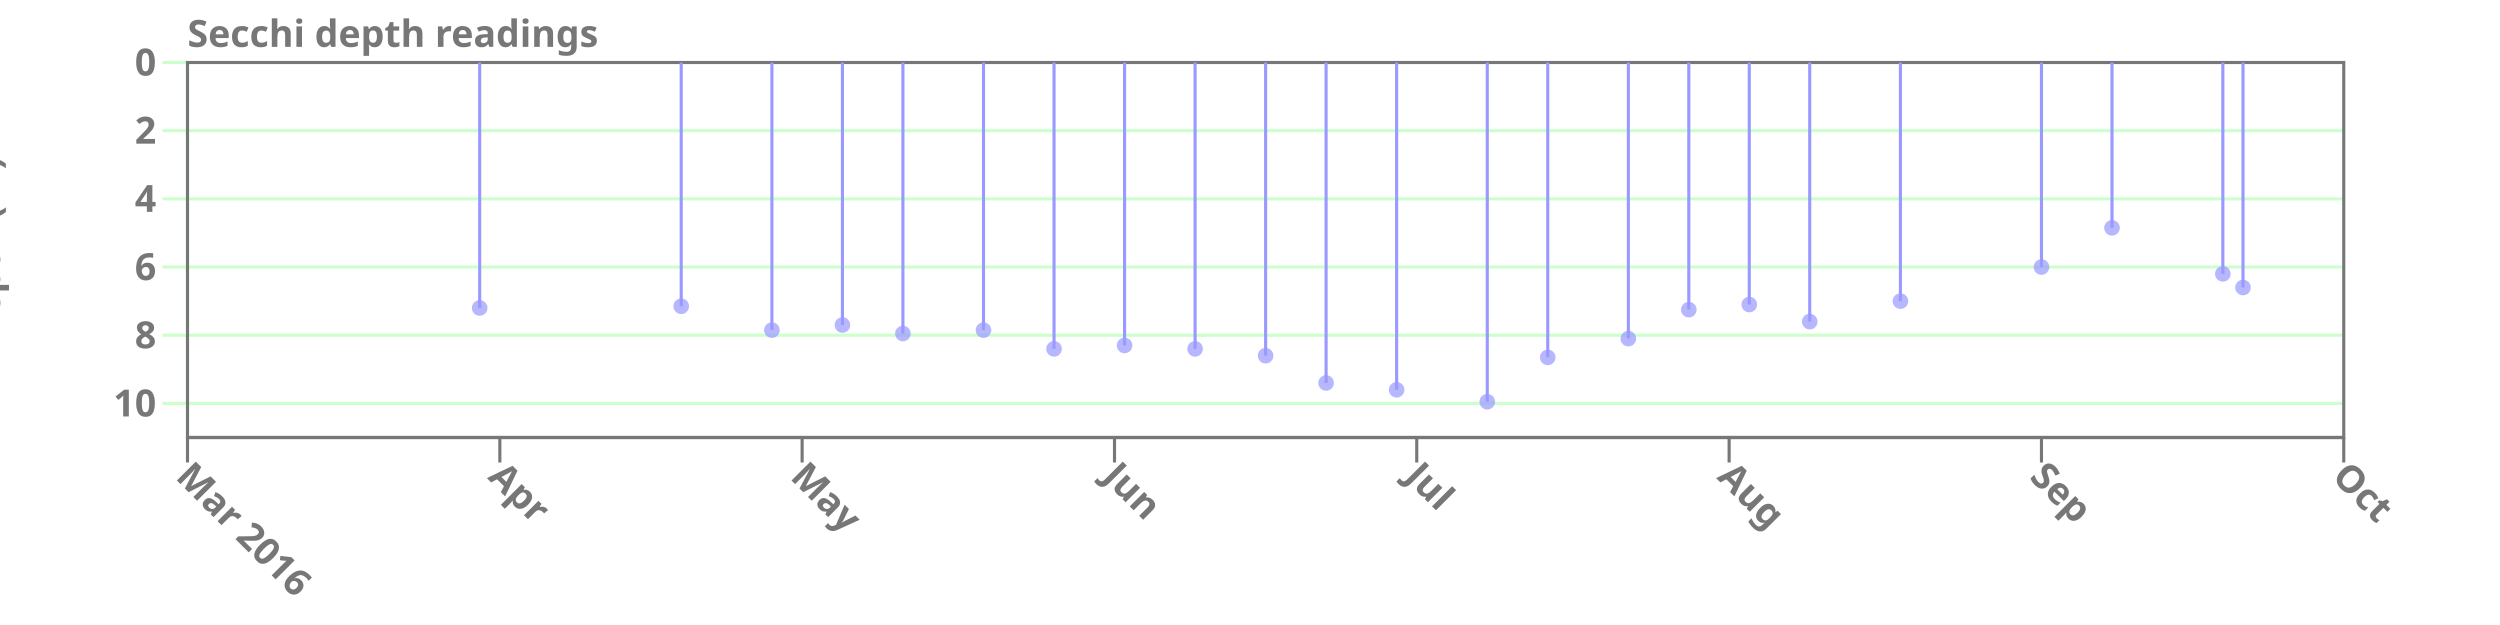
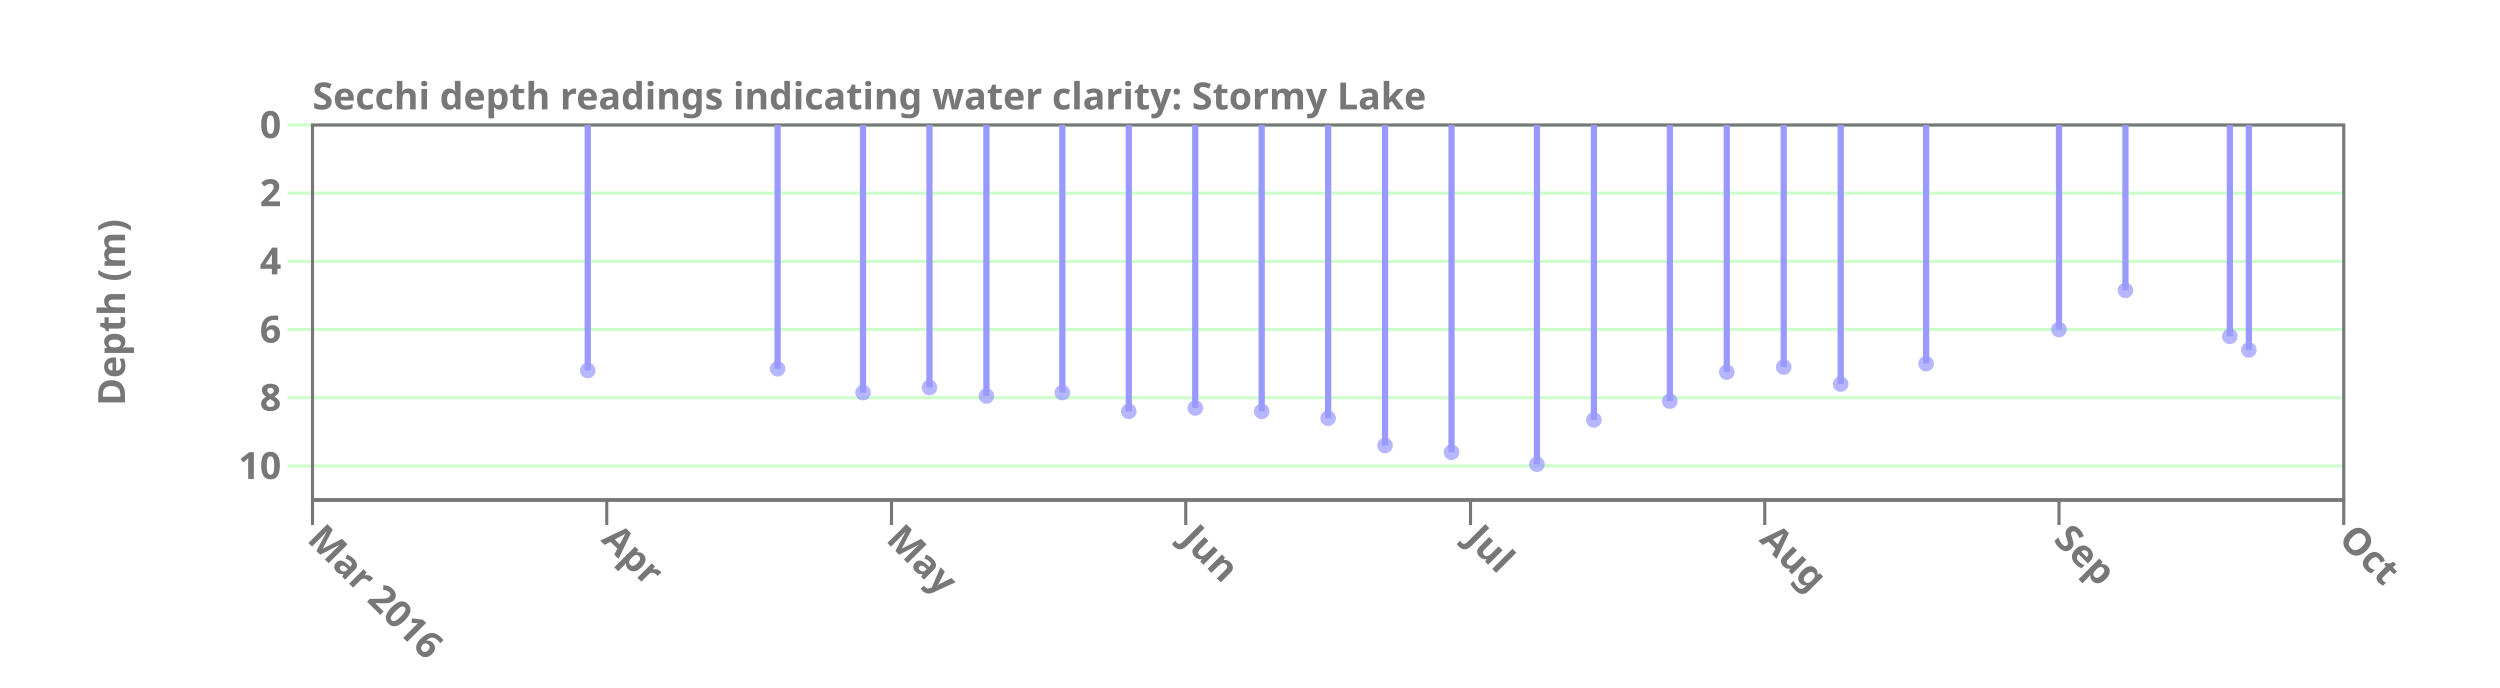
- <svg xmlns="http://www.w3.org/2000/svg" width="800" height="200">
-   <polyline points="60,140 750,140" stroke="#777" />
-   <polyline points="750,140 60,140" stroke="#777" />
-   <text x="55.83" y="153" style="font-family: sans-serif; font-weight: bold;" fill="#777" transform="rotate(45 55.83,153)">Mar 2016</text>
-   <polyline points="60,140 60,148" stroke="#777" />
-   <text x="155.79" y="153" style="font-family: sans-serif; font-weight: bold;" fill="#777" transform="rotate(45 155.79,153)">Apr</text>
-   <polyline points="159.95,140 159.95,148" stroke="#777" />
-   <text x="252.52" y="153" style="font-family: sans-serif; font-weight: bold;" fill="#777" transform="rotate(45 252.52,153)">May</text>
-   <polyline points="256.68,140 256.68,148" stroke="#777" />
-   <text x="352.47" y="153" style="font-family: sans-serif; font-weight: bold;" fill="#777" transform="rotate(45 352.47,153)">Jun</text>
-   <polyline points="356.64,140 356.64,148" stroke="#777" />
-   <text x="449.20" y="153" style="font-family: sans-serif; font-weight: bold;" fill="#777" transform="rotate(45 449.20,153)">Jul</text>
-   <polyline points="453.36,140 453.36,148" stroke="#777" />
-   <text x="549.15" y="153" style="font-family: sans-serif; font-weight: bold;" fill="#777" transform="rotate(45 549.15,153)">Aug</text>
-   <polyline points="553.32,140 553.32,148" stroke="#777" />
-   <text x="649.10" y="153" style="font-family: sans-serif; font-weight: bold;" fill="#777" transform="rotate(45 649.10,153)">Sep</text>
-   <polyline points="653.27,140 653.27,148" stroke="#777" />
-   <text x="745.83" y="153" style="font-family: sans-serif; font-weight: bold;" fill="#777" transform="rotate(45 745.83,153)">Oct</text>
-   <polyline points="750,140 750,148" stroke="#777" />
-   <polyline points="60,140 60,20" stroke="#cfc" />
-   <polyline points="60,20 60,140" stroke="#cfc" />
-   <polyline points="60,20 52,20" stroke="#cfc" />
-   <polyline points="60,41.82 52,41.82" stroke="#cfc" />
-   <polyline points="60,63.64 52,63.64" stroke="#cfc" />
-   <polyline points="60,85.45 52,85.45" stroke="#cfc" />
-   <polyline points="60,107.27 52,107.27" stroke="#cfc" />
-   <polyline points="60,129.09 52,129.09" stroke="#cfc" />
-   <polyline points="60,20 750,20" stroke="#cfc" />
-   <polyline points="60,41.82 750,41.82" stroke="#cfc" />
-   <polyline points="60,63.64 750,63.64" stroke="#cfc" />
-   <polyline points="60,85.45 750,85.45" stroke="#cfc" />
-   <polyline points="60,107.27 750,107.27" stroke="#cfc" />
-   <polyline points="60,129.09 750,129.09" stroke="#cfc" />
-   <text x="50" y="24.17" style="font-family: sans-serif; font-weight: bold;" fill="#777" text-anchor="end">0</text>
-   <text x="50" y="45.98" style="font-family: sans-serif; font-weight: bold;" fill="#777" text-anchor="end">2</text>
-   <text x="50" y="67.80" style="font-family: sans-serif; font-weight: bold;" fill="#777" text-anchor="end">4</text>
-   <text x="50" y="89.62" style="font-family: sans-serif; font-weight: bold;" fill="#777" text-anchor="end">6</text>
-   <text x="50" y="111.44" style="font-family: sans-serif; font-weight: bold;" fill="#777" text-anchor="end">8</text>
-   <text x="50" y="133.26" style="font-family: sans-serif; font-weight: bold;" fill="#777" text-anchor="end">10</text>
-   <rect x="60.0" y="20" width="690" height="120" stroke="#777" fill="none" />
-   <text x="60" y="15" style="font-family: sans-serif; font-weight: bold;" fill="#777">Secchi depth readings</text>
-   <text x="0" y="80" style="font-family: sans-serif; font-weight: bold;" fill="#777" text-anchor="middle" transform="rotate(-90 0,80)">Depth (m)</text>
-   <polyline points="717.76,20 717.76,92" stroke="#99f" />
-   <circle cx="717.76" cy="92" r="2.50" fill="#99f" opacity="0.7" />
-   <polyline points="711.31,20 711.31,87.64" stroke="#99f" />
-   <circle cx="711.31" cy="87.64" r="2.50" fill="#99f" opacity="0.7" />
-   <polyline points="675.84,20 675.84,72.91" stroke="#99f" />
-   <circle cx="675.84" cy="72.91" r="2.50" fill="#99f" opacity="0.7" />
-   <polyline points="653.27,20 653.27,85.45" stroke="#99f" />
-   <circle cx="653.27" cy="85.45" r="2.50" fill="#99f" opacity="0.7" />
-   <polyline points="608.13,20 608.13,96.36" stroke="#99f" />
-   <circle cx="608.13" cy="96.36" r="2.50" fill="#99f" opacity="0.7" />
-   <polyline points="579.11,20 579.11,102.91" stroke="#99f" />
-   <circle cx="579.11" cy="102.91" r="2.50" fill="#99f" opacity="0.7" />
-   <polyline points="559.77,20 559.77,97.45" stroke="#99f" />
-   <circle cx="559.77" cy="97.45" r="2.50" fill="#99f" opacity="0.7" />
-   <polyline points="540.42,20 540.42,99.09" stroke="#99f" />
-   <circle cx="540.42" cy="99.09" r="2.50" fill="#99f" opacity="0.7" />
-   <polyline points="521.07,20 521.07,108.36" stroke="#99f" />
-   <circle cx="521.07" cy="108.36" r="2.50" fill="#99f" opacity="0.7" />
-   <polyline points="495.28,20 495.28,114.36" stroke="#99f" />
-   <circle cx="495.28" cy="114.36" r="2.50" fill="#99f" opacity="0.7" />
-   <polyline points="475.93,20 475.93,128.55" stroke="#99f" />
-   <circle cx="475.93" cy="128.55" r="2.50" fill="#99f" opacity="0.7" />
-   <polyline points="446.92,20 446.92,124.73" stroke="#99f" />
-   <circle cx="446.92" cy="124.73" r="2.50" fill="#99f" opacity="0.7" />
-   <polyline points="424.35,20 424.35,122.55" stroke="#99f" />
-   <circle cx="424.35" cy="122.55" r="2.50" fill="#99f" opacity="0.7" />
-   <polyline points="405,20 405,113.82" stroke="#99f" />
-   <circle cx="405" cy="113.82" r="2.50" fill="#99f" opacity="0.7" />
-   <polyline points="382.43,20 382.43,111.64" stroke="#99f" />
-   <circle cx="382.43" cy="111.64" r="2.50" fill="#99f" opacity="0.7" />
-   <polyline points="359.86,20 359.86,110.55" stroke="#99f" />
-   <circle cx="359.86" cy="110.55" r="2.50" fill="#99f" opacity="0.7" />
-   <polyline points="337.29,20 337.29,111.64" stroke="#99f" />
-   <circle cx="337.29" cy="111.64" r="2.50" fill="#99f" opacity="0.7" />
-   <polyline points="314.72,20 314.72,105.64" stroke="#99f" />
-   <circle cx="314.72" cy="105.64" r="2.50" fill="#99f" opacity="0.7" />
-   <polyline points="288.93,20 288.93,106.73" stroke="#99f" />
-   <circle cx="288.93" cy="106.73" r="2.50" fill="#99f" opacity="0.7" />
-   <polyline points="269.58,20 269.58,104" stroke="#99f" />
-   <circle cx="269.58" cy="104" r="2.50" fill="#99f" opacity="0.7" />
-   <polyline points="247.01,20 247.01,105.64" stroke="#99f" />
-   <circle cx="247.01" cy="105.64" r="2.50" fill="#99f" opacity="0.7" />
-   <polyline points="217.99,20 217.99,98" stroke="#99f" />
-   <circle cx="217.99" cy="98" r="2.50" fill="#99f" opacity="0.7" />
-   <polyline points="153.50,20 153.50,98.55" stroke="#99f" />
-   <circle cx="153.50" cy="98.55" r="2.50" fill="#99f" opacity="0.7" />
+ <svg xmlns="http://www.w3.org/2000/svg" width="800" height="220">
+   <polyline points="100,160 750,160" stroke="#777" />
+   <polyline points="750,160 100,160" stroke="#777" />
+   <text x="97.92" y="173" style="font-family: sans-serif; font-weight: bold;" fill="#777" transform="rotate(45 97.92,173)">Mar 2016</text>
+   <polyline points="100,160 100,168" stroke="#777" />
+   <text x="192.08" y="173" style="font-family: sans-serif; font-weight: bold;" fill="#777" transform="rotate(45 192.08,173)">Apr</text>
+   <polyline points="194.16,160 194.16,168" stroke="#777" />
+   <text x="283.20" y="173" style="font-family: sans-serif; font-weight: bold;" fill="#777" transform="rotate(45 283.20,173)">May</text>
+   <polyline points="285.28,160 285.28,168" stroke="#777" />
+   <text x="377.36" y="173" style="font-family: sans-serif; font-weight: bold;" fill="#777" transform="rotate(45 377.36,173)">Jun</text>
+   <polyline points="379.44,160 379.44,168" stroke="#777" />
+   <text x="468.48" y="173" style="font-family: sans-serif; font-weight: bold;" fill="#777" transform="rotate(45 468.48,173)">Jul</text>
+   <polyline points="470.56,160 470.56,168" stroke="#777" />
+   <text x="562.64" y="173" style="font-family: sans-serif; font-weight: bold;" fill="#777" transform="rotate(45 562.64,173)">Aug</text>
+   <polyline points="564.72,160 564.72,168" stroke="#777" />
+   <text x="656.80" y="173" style="font-family: sans-serif; font-weight: bold;" fill="#777" transform="rotate(45 656.80,173)">Sep</text>
+   <polyline points="658.88,160 658.88,168" stroke="#777" />
+   <text x="747.92" y="173" style="font-family: sans-serif; font-weight: bold;" fill="#777" transform="rotate(45 747.92,173)">Oct</text>
+   <polyline points="750,160 750,168" stroke="#777" />
+   <polyline points="100,160 100,40" stroke="#cfc" />
+   <polyline points="100,40 100,160" stroke="#cfc" />
+   <polyline points="100,40 92,40" stroke="#cfc" />
+   <polyline points="100,61.82 92,61.82" stroke="#cfc" />
+   <polyline points="100,83.64 92,83.64" stroke="#cfc" />
+   <polyline points="100,105.45 92,105.45" stroke="#cfc" />
+   <polyline points="100,127.27 92,127.27" stroke="#cfc" />
+   <polyline points="100,149.09 92,149.09" stroke="#cfc" />
+   <polyline points="100,40 750,40" stroke="#cfc" />
+   <polyline points="100,61.82 750,61.82" stroke="#cfc" />
+   <polyline points="100,83.64 750,83.64" stroke="#cfc" />
+   <polyline points="100,105.45 750,105.45" stroke="#cfc" />
+   <polyline points="100,127.27 750,127.27" stroke="#cfc" />
+   <polyline points="100,149.09 750,149.09" stroke="#cfc" />
+   <text x="90" y="44.17" style="font-family: sans-serif; font-weight: bold;" fill="#777" text-anchor="end">0</text>
+   <text x="90" y="65.98" style="font-family: sans-serif; font-weight: bold;" fill="#777" text-anchor="end">2</text>
+   <text x="90" y="87.80" style="font-family: sans-serif; font-weight: bold;" fill="#777" text-anchor="end">4</text>
+   <text x="90" y="109.62" style="font-family: sans-serif; font-weight: bold;" fill="#777" text-anchor="end">6</text>
+   <text x="90" y="131.44" style="font-family: sans-serif; font-weight: bold;" fill="#777" text-anchor="end">8</text>
+   <text x="90" y="153.26" style="font-family: sans-serif; font-weight: bold;" fill="#777" text-anchor="end">10</text>
+   <rect x="100.0" y="40" width="650" height="120" stroke="#777" fill="none" />
+   <text x="100" y="35" style="font-family: sans-serif; font-weight: bold;" fill="#777">Secchi depth readings indicating water clarity: Stormy Lake</text>
+   <text x="40" y="100" style="font-family: sans-serif; font-weight: bold;" fill="#777" text-anchor="middle" transform="rotate(-90 40,100)">Depth (m)</text>
+   <polyline points="719.63,40 719.63,112" stroke-width="2" stroke="#99f" />
+   <circle cx="719.63" cy="112" r="2.50" fill="#99f" opacity="0.7" />
+   <polyline points="713.55,40 713.55,107.64" stroke-width="2" stroke="#99f" />
+   <circle cx="713.55" cy="107.64" r="2.50" fill="#99f" opacity="0.7" />
+   <polyline points="680.14,40 680.14,92.91" stroke-width="2" stroke="#99f" />
+   <circle cx="680.14" cy="92.91" r="2.50" fill="#99f" opacity="0.7" />
+   <polyline points="658.88,40 658.88,105.45" stroke-width="2" stroke="#99f" />
+   <circle cx="658.88" cy="105.45" r="2.50" fill="#99f" opacity="0.7" />
+   <polyline points="616.36,40 616.36,116.36" stroke-width="2" stroke="#99f" />
+   <circle cx="616.36" cy="116.36" r="2.50" fill="#99f" opacity="0.7" />
+   <polyline points="589.02,40 589.02,122.91" stroke-width="2" stroke="#99f" />
+   <circle cx="589.02" cy="122.91" r="2.50" fill="#99f" opacity="0.7" />
+   <polyline points="570.79,40 570.79,117.45" stroke-width="2" stroke="#99f" />
+   <circle cx="570.79" cy="117.45" r="2.50" fill="#99f" opacity="0.7" />
+   <polyline points="552.57,40 552.57,119.09" stroke-width="2" stroke="#99f" />
+   <circle cx="552.57" cy="119.09" r="2.50" fill="#99f" opacity="0.7" />
+   <polyline points="534.35,40 534.35,128.36" stroke-width="2" stroke="#99f" />
+   <circle cx="534.35" cy="128.36" r="2.50" fill="#99f" opacity="0.7" />
+   <polyline points="510.05,40 510.05,134.36" stroke-width="2" stroke="#99f" />
+   <circle cx="510.05" cy="134.36" r="2.50" fill="#99f" opacity="0.7" />
+   <polyline points="491.82,40 491.82,148.55" stroke-width="2" stroke="#99f" />
+   <circle cx="491.82" cy="148.55" r="2.50" fill="#99f" opacity="0.7" />
+   <polyline points="464.49,40 464.49,144.73" stroke-width="2" stroke="#99f" />
+   <circle cx="464.49" cy="144.73" r="2.50" fill="#99f" opacity="0.7" />
+   <polyline points="443.22,40 443.22,142.55" stroke-width="2" stroke="#99f" />
+   <circle cx="443.22" cy="142.55" r="2.50" fill="#99f" opacity="0.7" />
+   <polyline points="425,40 425,133.82" stroke-width="2" stroke="#99f" />
+   <circle cx="425" cy="133.82" r="2.50" fill="#99f" opacity="0.7" />
+   <polyline points="403.74,40 403.74,131.64" stroke-width="2" stroke="#99f" />
+   <circle cx="403.74" cy="131.64" r="2.50" fill="#99f" opacity="0.7" />
+   <polyline points="382.48,40 382.48,130.55" stroke-width="2" stroke="#99f" />
+   <circle cx="382.48" cy="130.55" r="2.50" fill="#99f" opacity="0.7" />
+   <polyline points="361.21,40 361.21,131.64" stroke-width="2" stroke="#99f" />
+   <circle cx="361.21" cy="131.64" r="2.50" fill="#99f" opacity="0.7" />
+   <polyline points="339.95,40 339.95,125.64" stroke-width="2" stroke="#99f" />
+   <circle cx="339.95" cy="125.64" r="2.50" fill="#99f" opacity="0.7" />
+   <polyline points="315.65,40 315.65,126.73" stroke-width="2" stroke="#99f" />
+   <circle cx="315.65" cy="126.73" r="2.50" fill="#99f" opacity="0.7" />
+   <polyline points="297.43,40 297.43,124" stroke-width="2" stroke="#99f" />
+   <circle cx="297.43" cy="124" r="2.50" fill="#99f" opacity="0.7" />
+   <polyline points="276.17,40 276.17,125.64" stroke-width="2" stroke="#99f" />
+   <circle cx="276.17" cy="125.64" r="2.50" fill="#99f" opacity="0.7" />
+   <polyline points="248.83,40 248.83,118" stroke-width="2" stroke="#99f" />
+   <circle cx="248.83" cy="118" r="2.50" fill="#99f" opacity="0.7" />
+   <polyline points="188.08,40 188.08,118.55" stroke-width="2" stroke="#99f" />
+   <circle cx="188.08" cy="118.55" r="2.50" fill="#99f" opacity="0.7" />
</svg>
